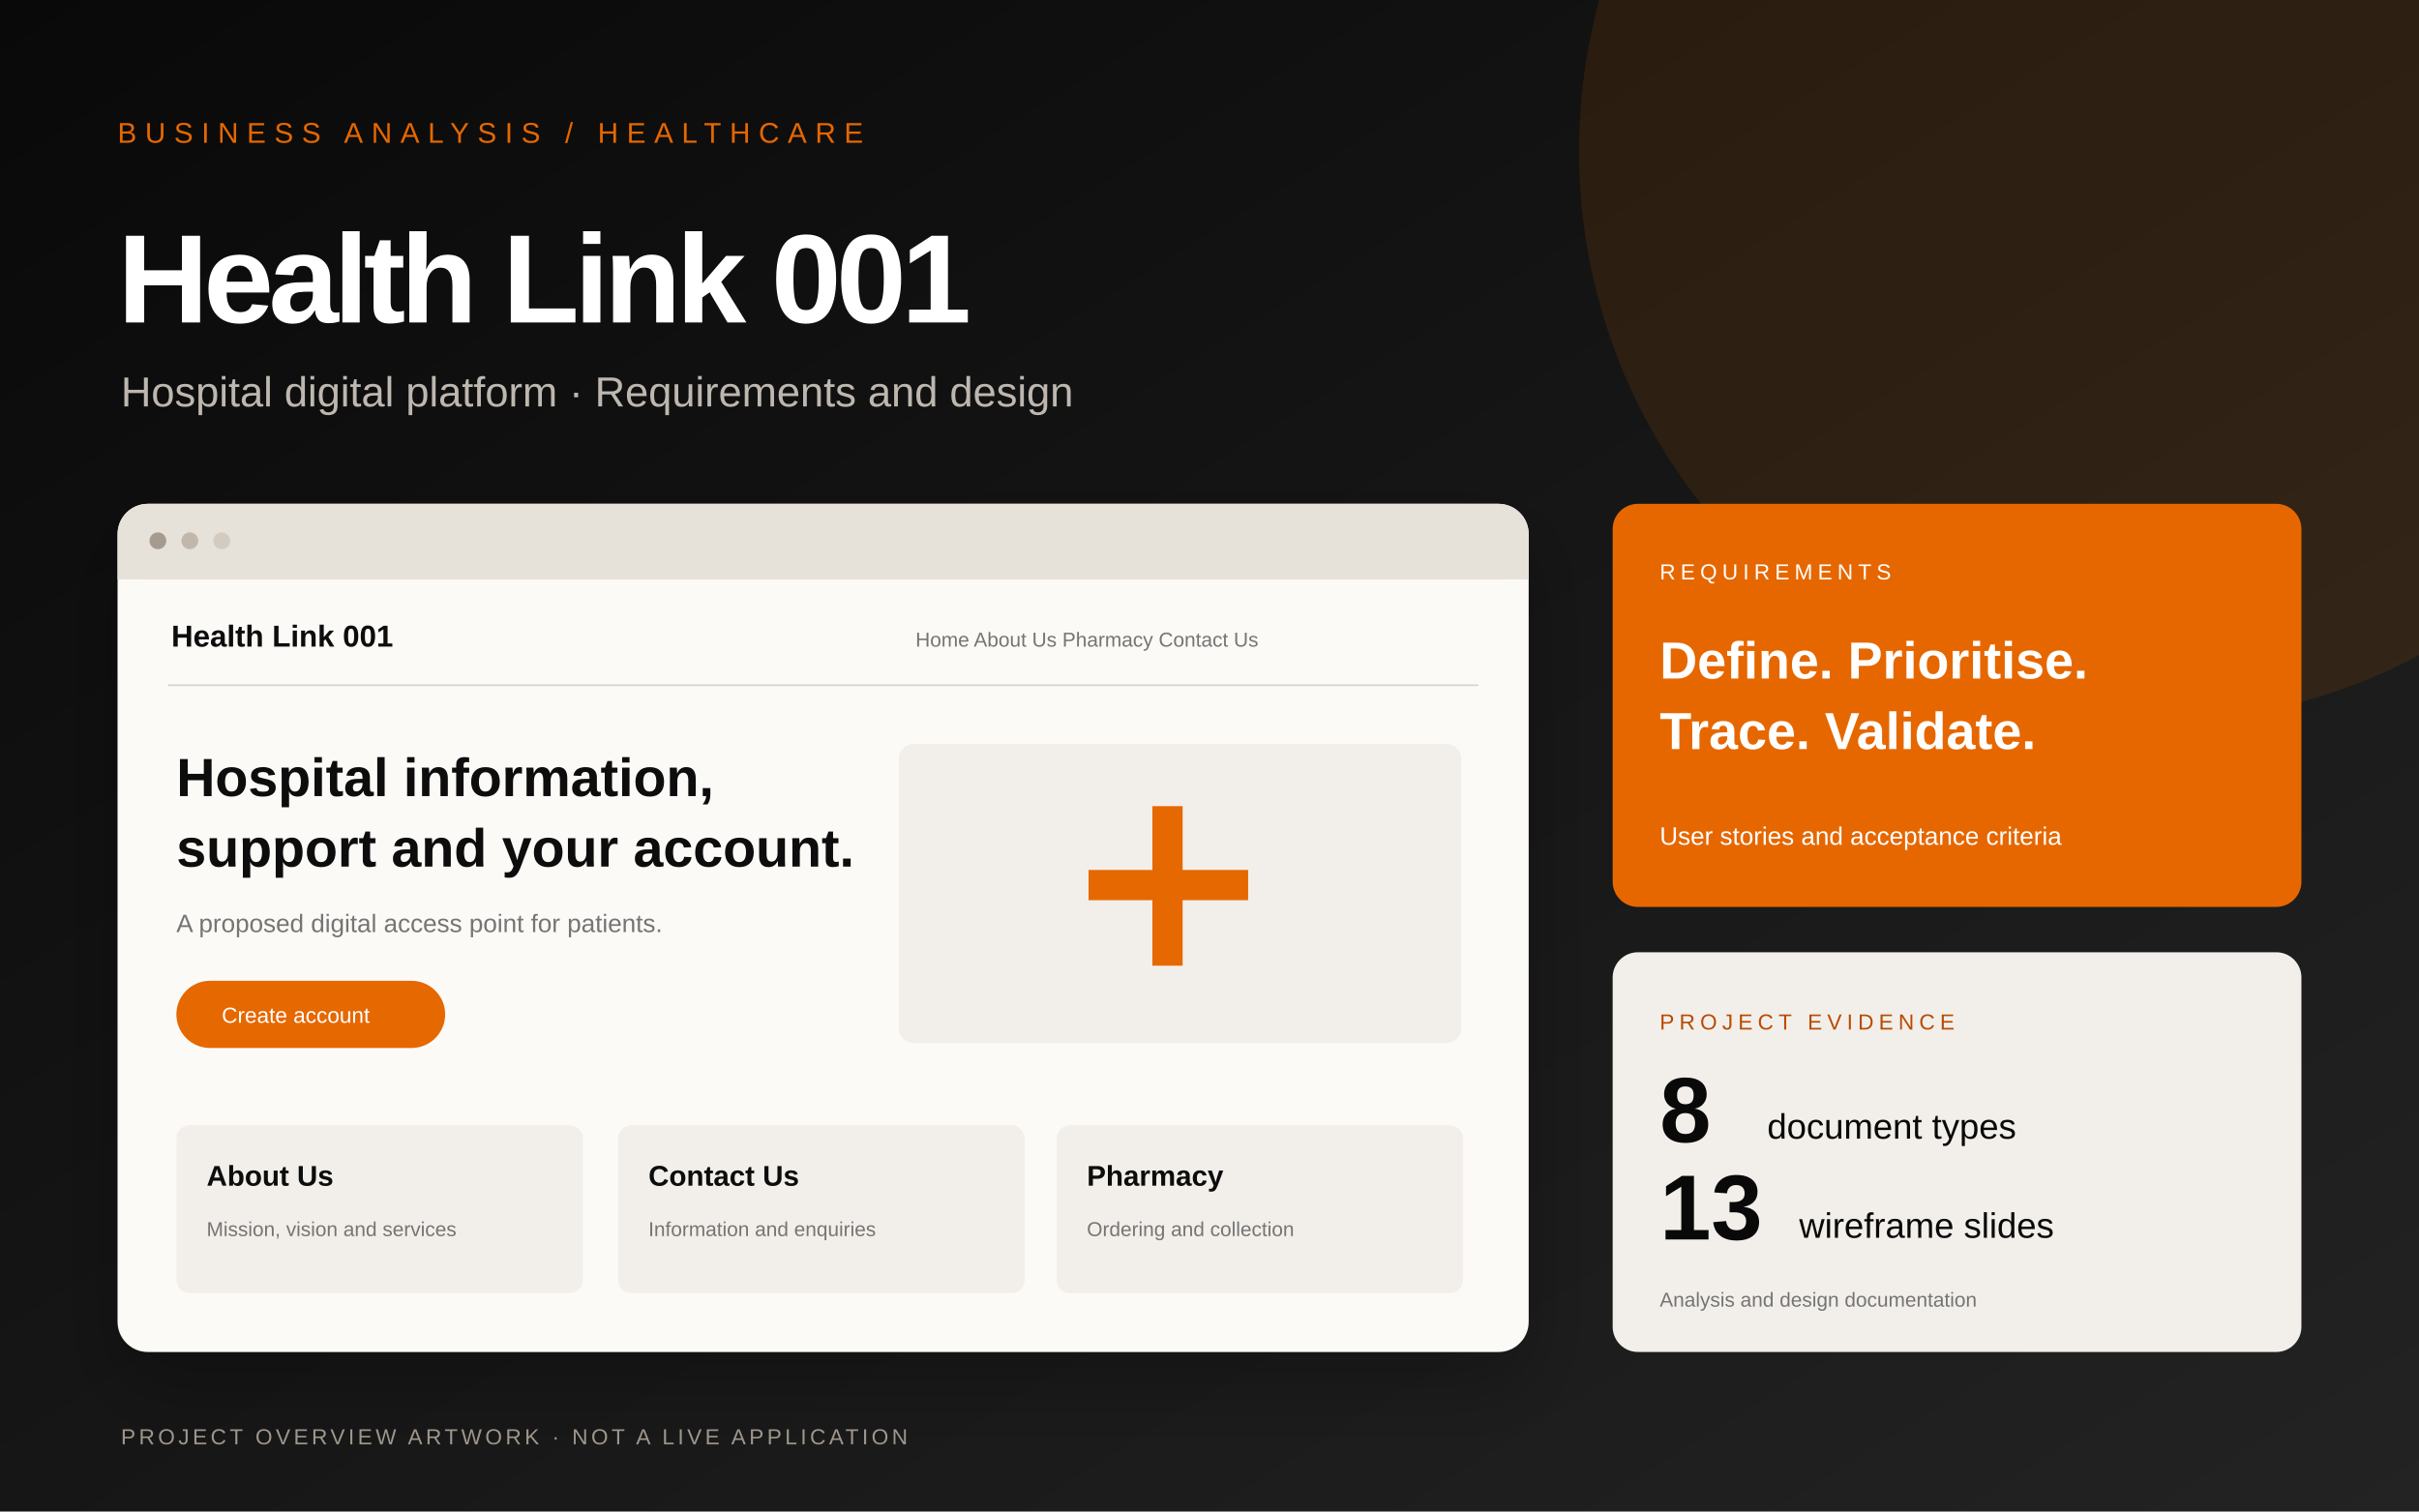
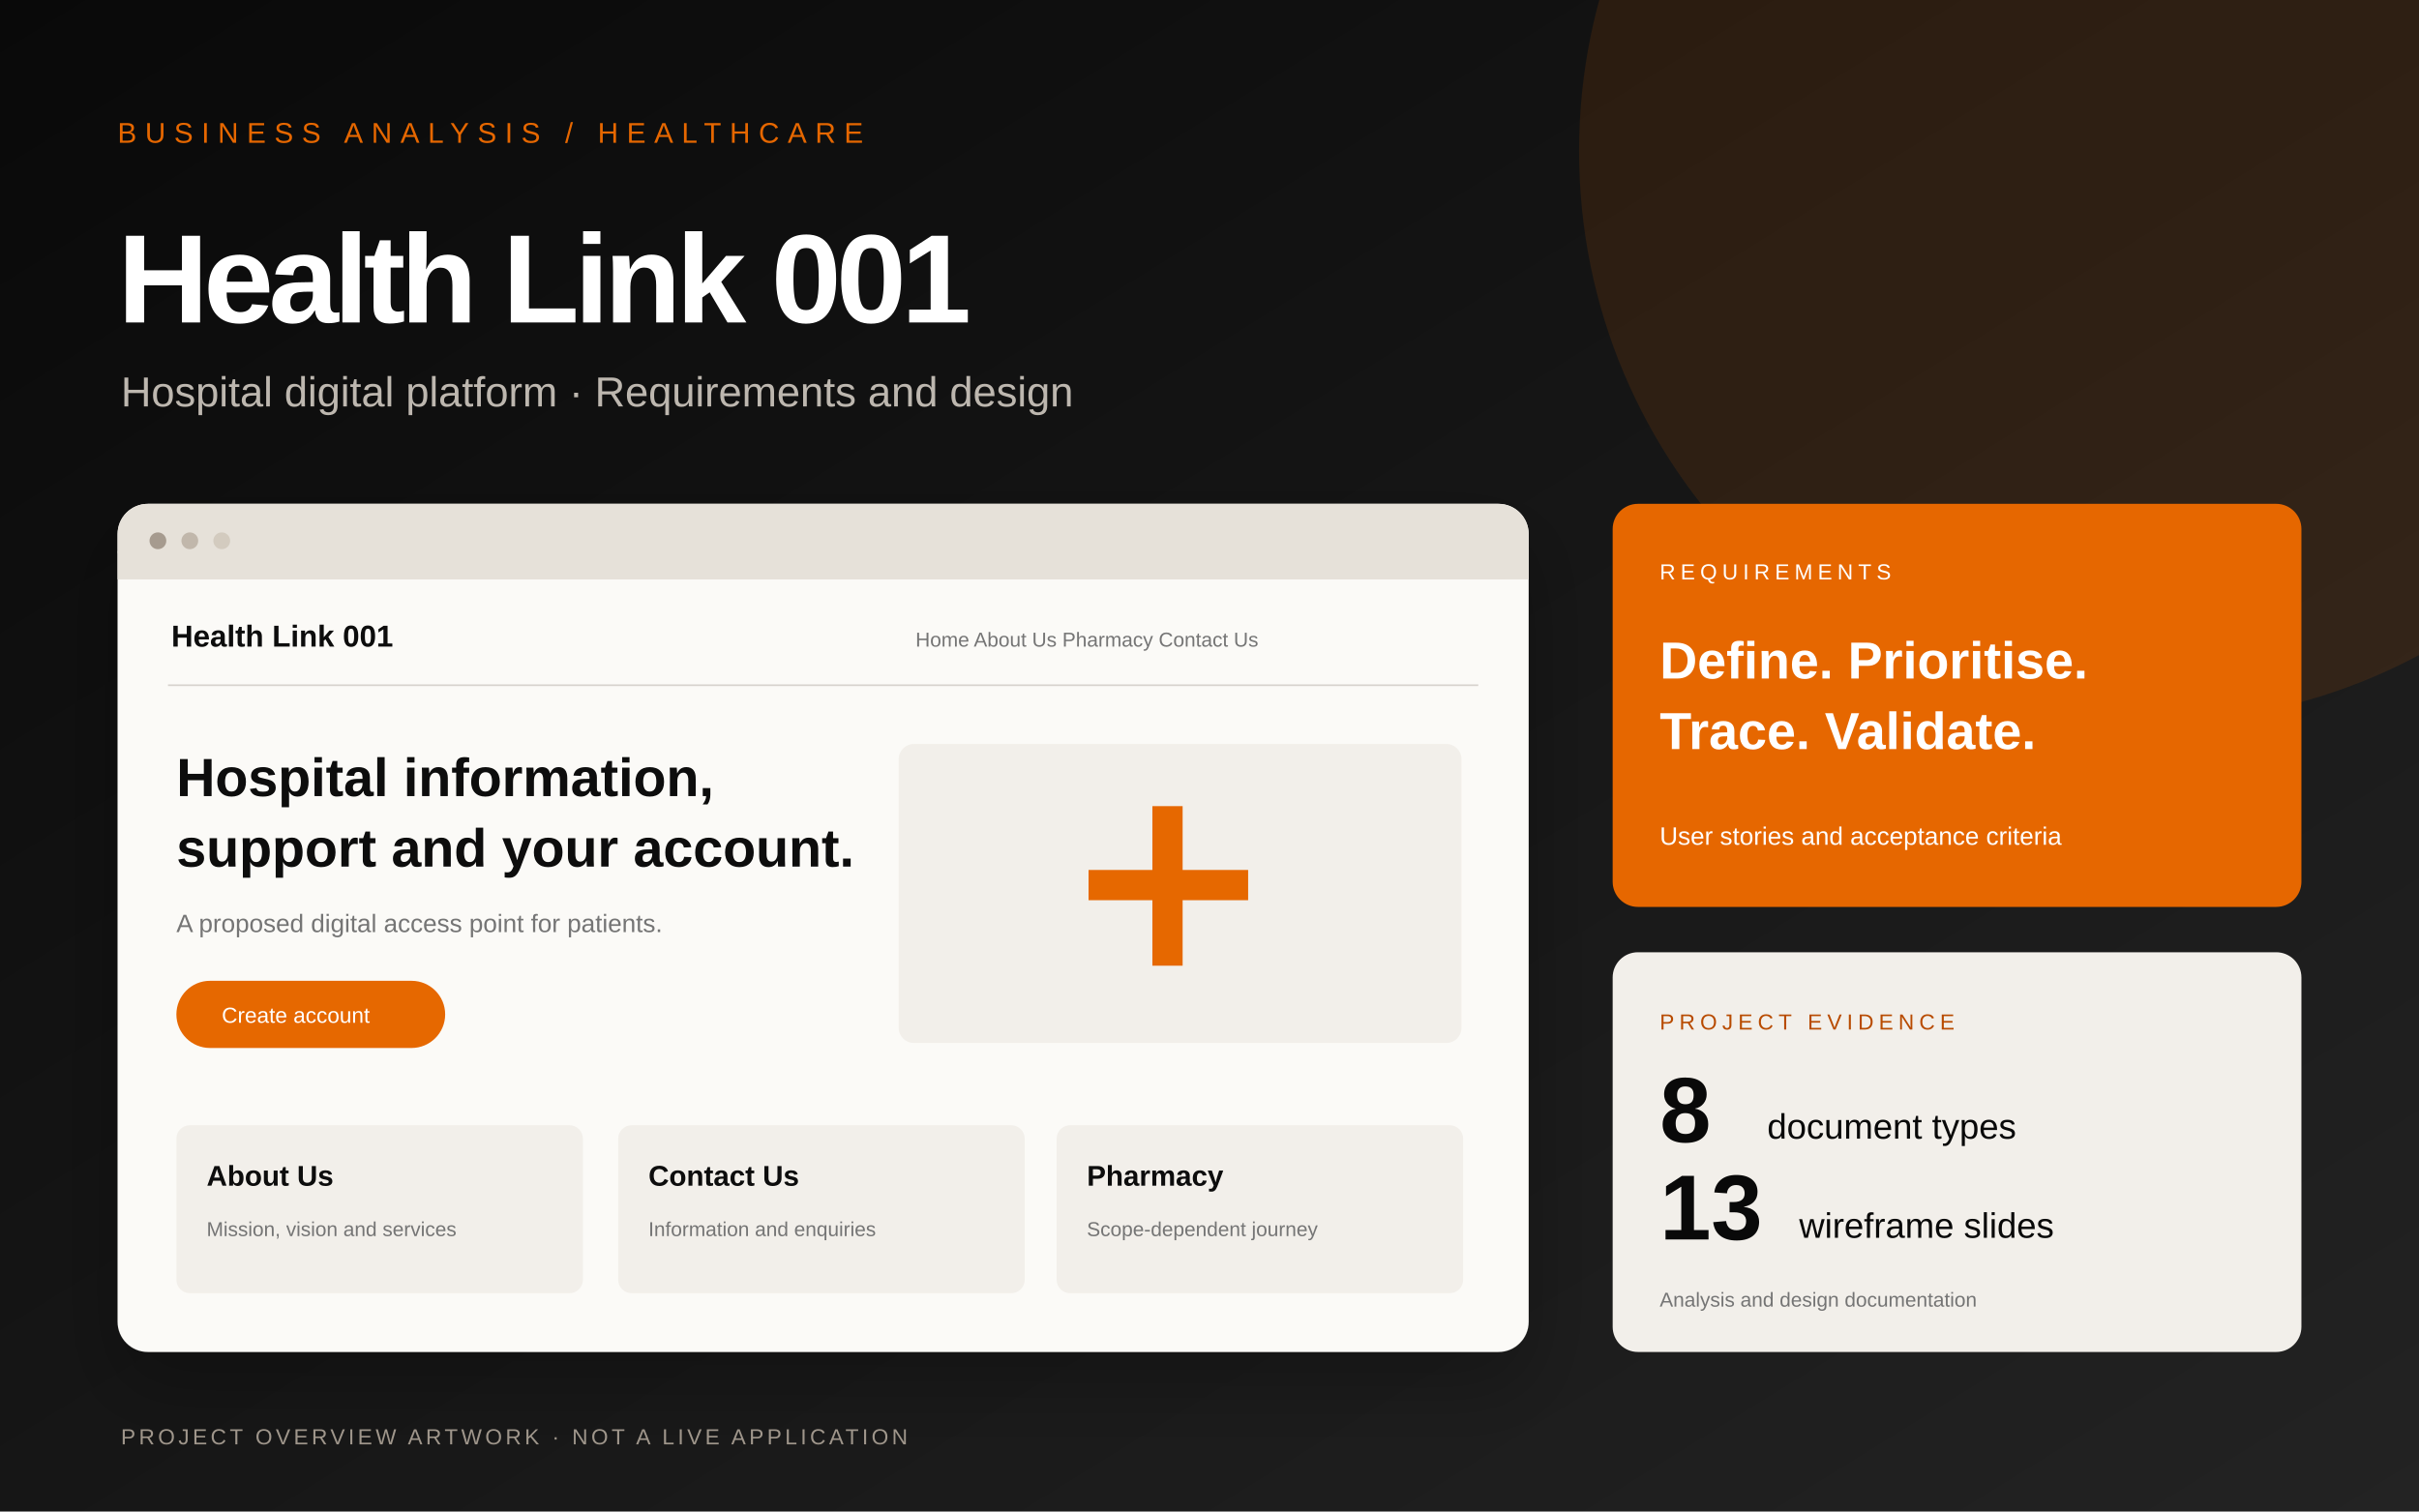
<svg xmlns="http://www.w3.org/2000/svg" width="1440" height="900" viewBox="0 0 1440 900">
  <defs>
    <linearGradient id="bg" x2="1" y2="1">
      <stop stop-color="#090909" />
      <stop offset="1" stop-color="#232323" />
    </linearGradient>
    <filter id="shadow">
      <feDropShadow dx="0" dy="20" stdDeviation="22" flood-opacity=".25" />
    </filter>
  </defs>
  <rect width="1440" height="900" fill="url(#bg)" />
  <circle cx="1280" cy="90" r="340" fill="#e66700" opacity=".12" />
  <g font-family="Arial,sans-serif">
    <text x="70" y="85" fill="#e66700" font-size="17" letter-spacing="5">BUSINESS ANALYSIS / HEALTHCARE</text>
    <text x="70" y="192" fill="#fff" font-size="75" font-weight="bold" letter-spacing="-3">Health Link 001</text>
    <text x="72" y="242" fill="#bdb7af" font-size="25">Hospital digital platform · Requirements and design</text>
    <g transform="translate(70 300)" filter="url(#shadow)">
      <rect width="840" height="505" rx="18" fill="#fbfaf7" />
      <rect width="840" height="45" rx="18" fill="#e6e1d9" />
      <rect y="28" width="840" height="17" fill="#e6e1d9" />
      <circle cx="24" cy="22" r="5" fill="#a69b8f" />
      <circle cx="43" cy="22" r="5" fill="#c1b7ab" />
      <circle cx="62" cy="22" r="5" fill="#d3cbbf" />
      <text x="32" y="85" fill="#090909" font-size="18" font-weight="bold">Health Link 001</text>
      <text x="475" y="85" fill="#747474" font-size="12">Home     About Us     Pharmacy     Contact Us</text>
      <path d="M30 108H810" stroke="#d7d3ce" />
      <text x="35" y="174" fill="#090909" font-size="32" font-weight="bold">Hospital information,</text>
      <text x="35" y="216" fill="#090909" font-size="32" font-weight="bold">support and your account.</text>
      <text x="35" y="255" fill="#747474" font-size="15">A proposed digital access point for patients.</text>
      <rect x="35" y="284" width="160" height="40" rx="20" fill="#e66700" />
      <text x="62" y="309" fill="#fff" font-size="13">Create account</text>
      <rect x="465" y="143" width="335" height="178" rx="9" fill="#f2efea" />
      <path d="M625 180v95M578 227h95" stroke="#e66700" stroke-width="18" />
      <g fill="#f2efea">
        <rect x="35" y="370" width="242" height="100" rx="8" />
        <rect x="298" y="370" width="242" height="100" rx="8" />
        <rect x="559" y="370" width="242" height="100" rx="8" />
      </g>
      <g fill="#090909" font-size="17" font-weight="bold">
        <text x="53" y="406">About Us</text>
        <text x="316" y="406">Contact Us</text>
        <text x="577" y="406">Pharmacy</text>
      </g>
      <g fill="#747474" font-size="12">
        <text x="53" y="436">Mission, vision and services</text>
        <text x="316" y="436">Information and enquiries</text>
-         <text x="577" y="436">Ordering and collection</text>
+         <text x="577" y="436">Scope-dependent journey</text>
      </g>
    </g>
    <g transform="translate(960 300)">
      <rect width="410" height="240" rx="15" fill="#e66700" />
      <text x="28" y="45" fill="#fff" font-size="13" letter-spacing="3">REQUIREMENTS</text>
      <text x="28" y="104" fill="#fff" font-size="31" font-weight="bold">Define. Prioritise.</text>
      <text x="28" y="146" fill="#fff" font-size="31" font-weight="bold">Trace. Validate.</text>
      <text x="28" y="203" fill="#fff" font-size="15">User stories and acceptance criteria</text>
    </g>
    <g transform="translate(960 567)">
      <rect width="410" height="238" rx="15" fill="#f2efea" />
      <text x="28" y="46" fill="#b84b00" font-size="13" letter-spacing="3">PROJECT EVIDENCE</text>
      <text x="28" y="113" fill="#090909" font-size="55" font-weight="bold">8</text>
      <text x="92" y="111" fill="#090909" font-size="21">document types</text>
      <text x="28" y="171" fill="#090909" font-size="55" font-weight="bold">13</text>
      <text x="111" y="170" fill="#090909" font-size="21">wireframe slides</text>
      <text x="28" y="211" fill="#747474" font-size="12">Analysis and design documentation</text>
    </g>
    <text x="72" y="860" fill="#9f968b" font-size="13" letter-spacing="2">PROJECT OVERVIEW ARTWORK · NOT A LIVE APPLICATION</text>
  </g>
</svg>
